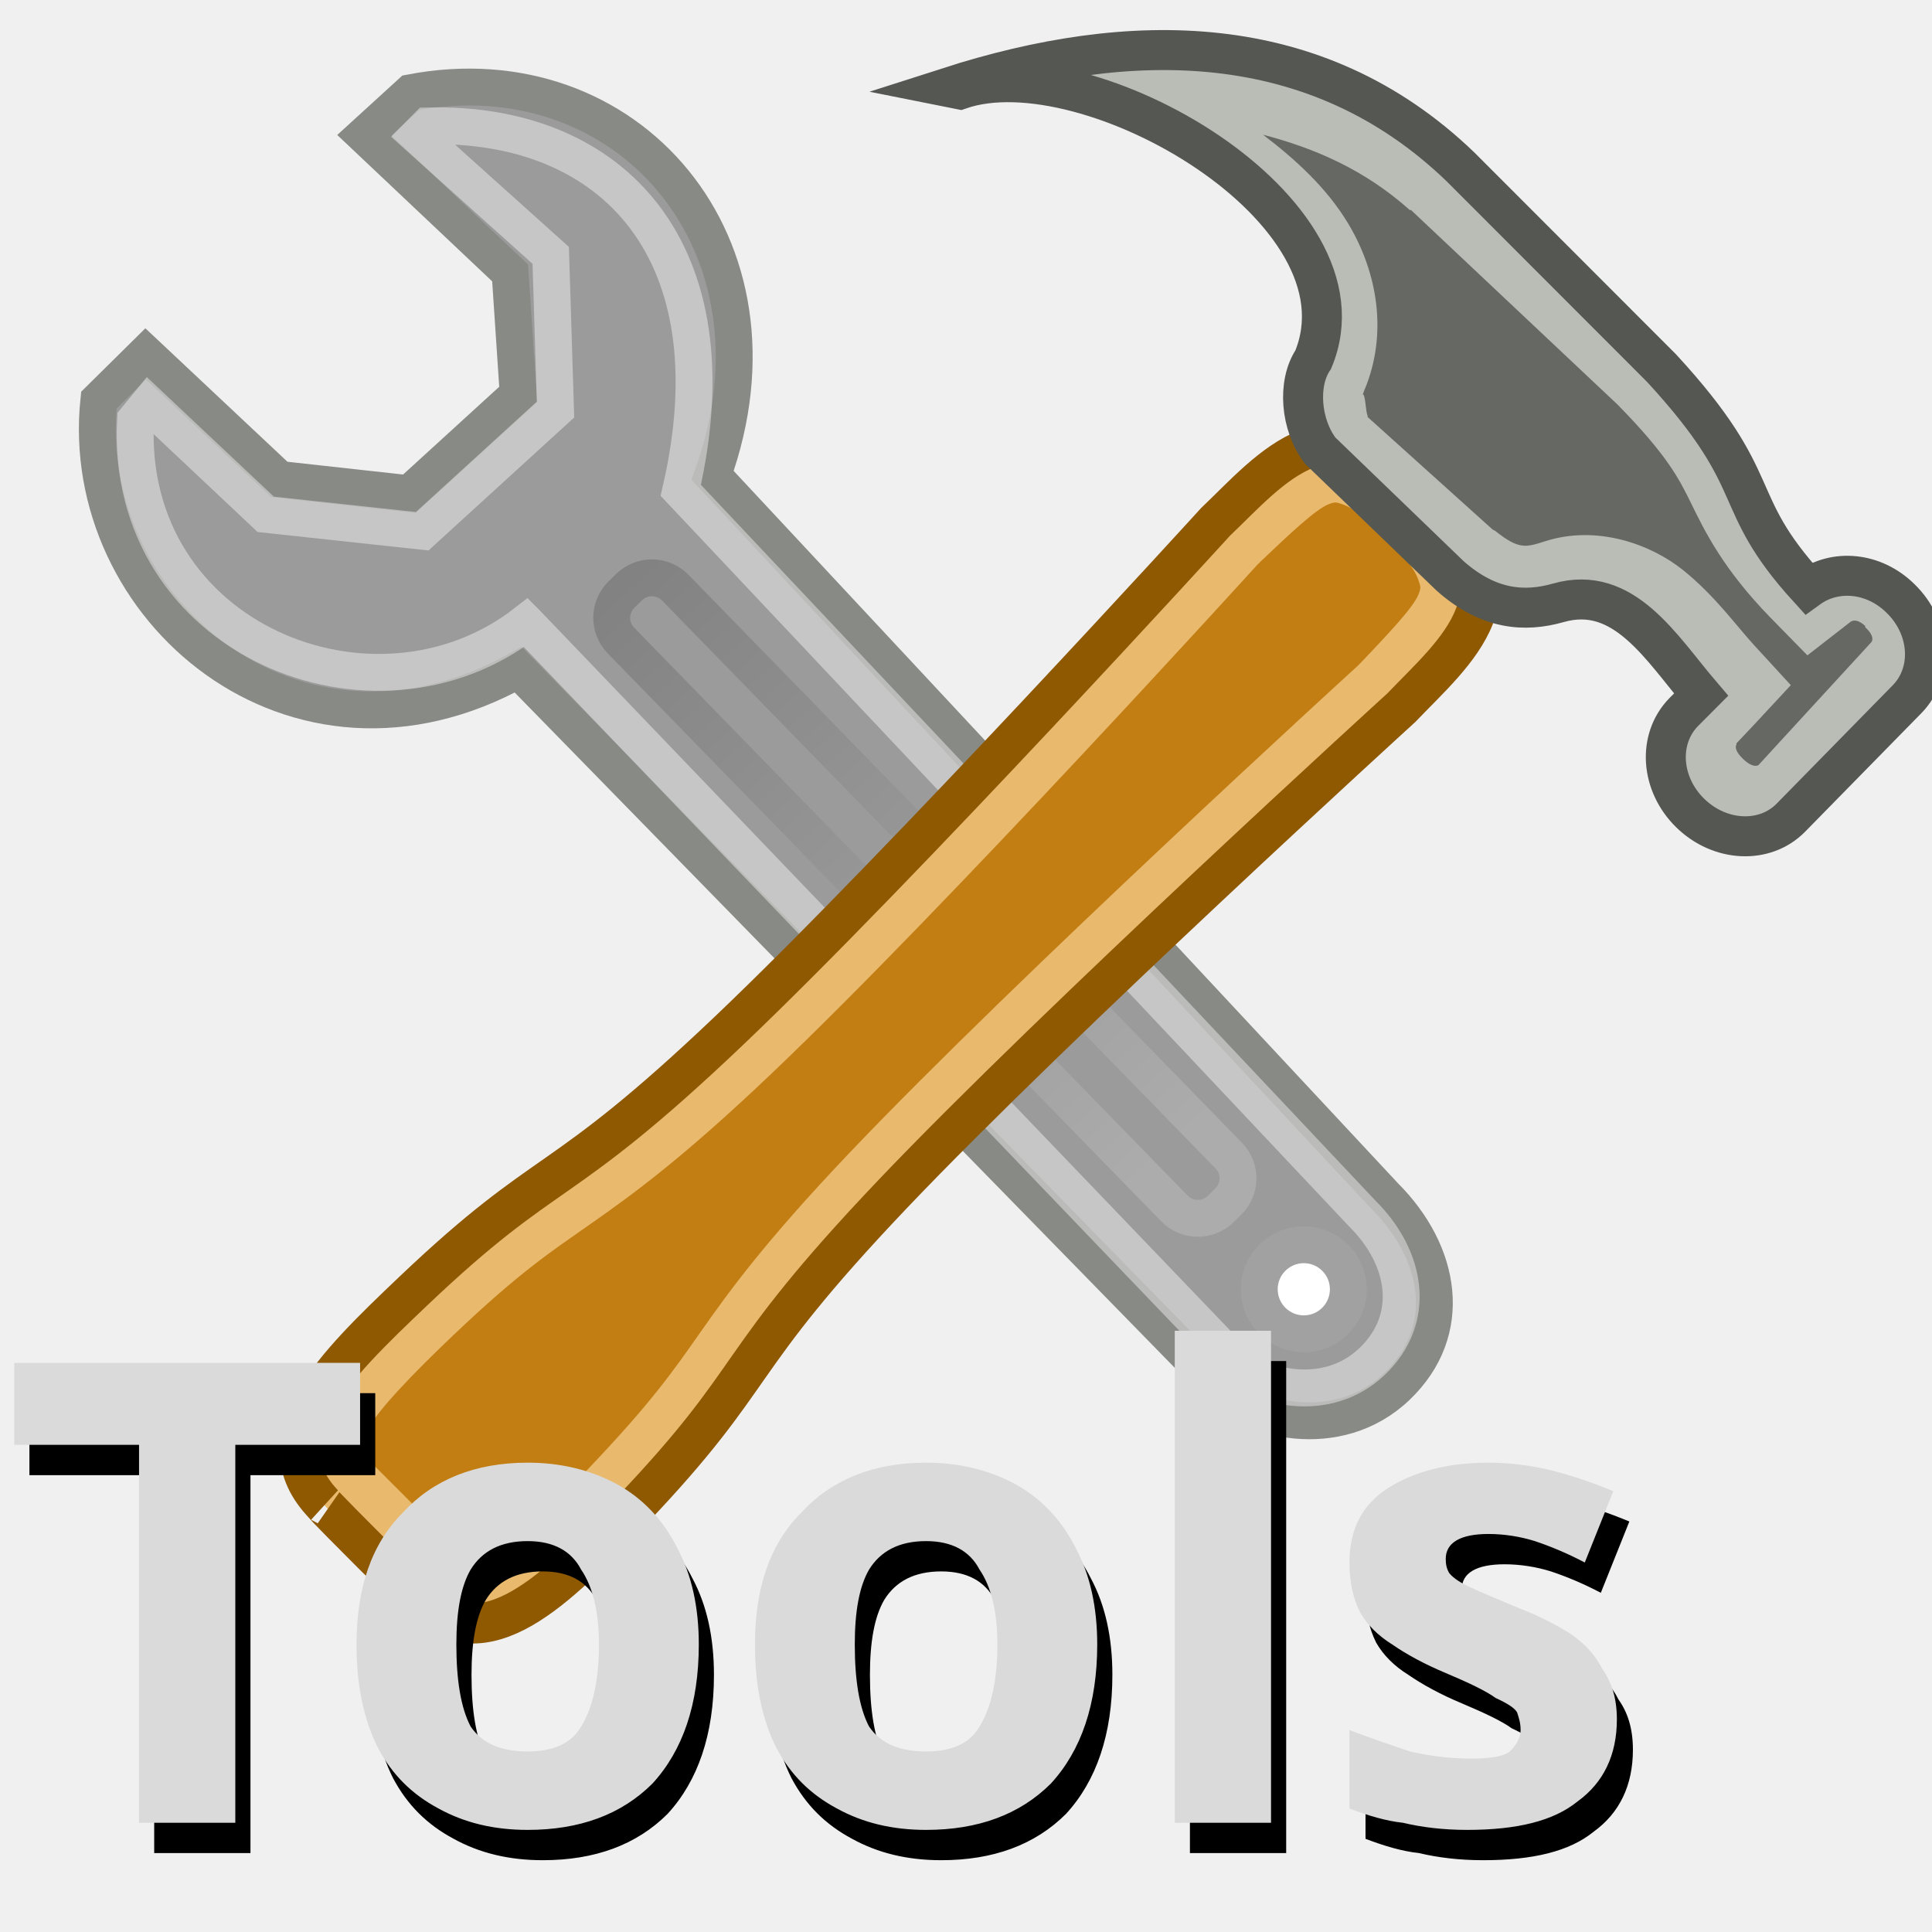
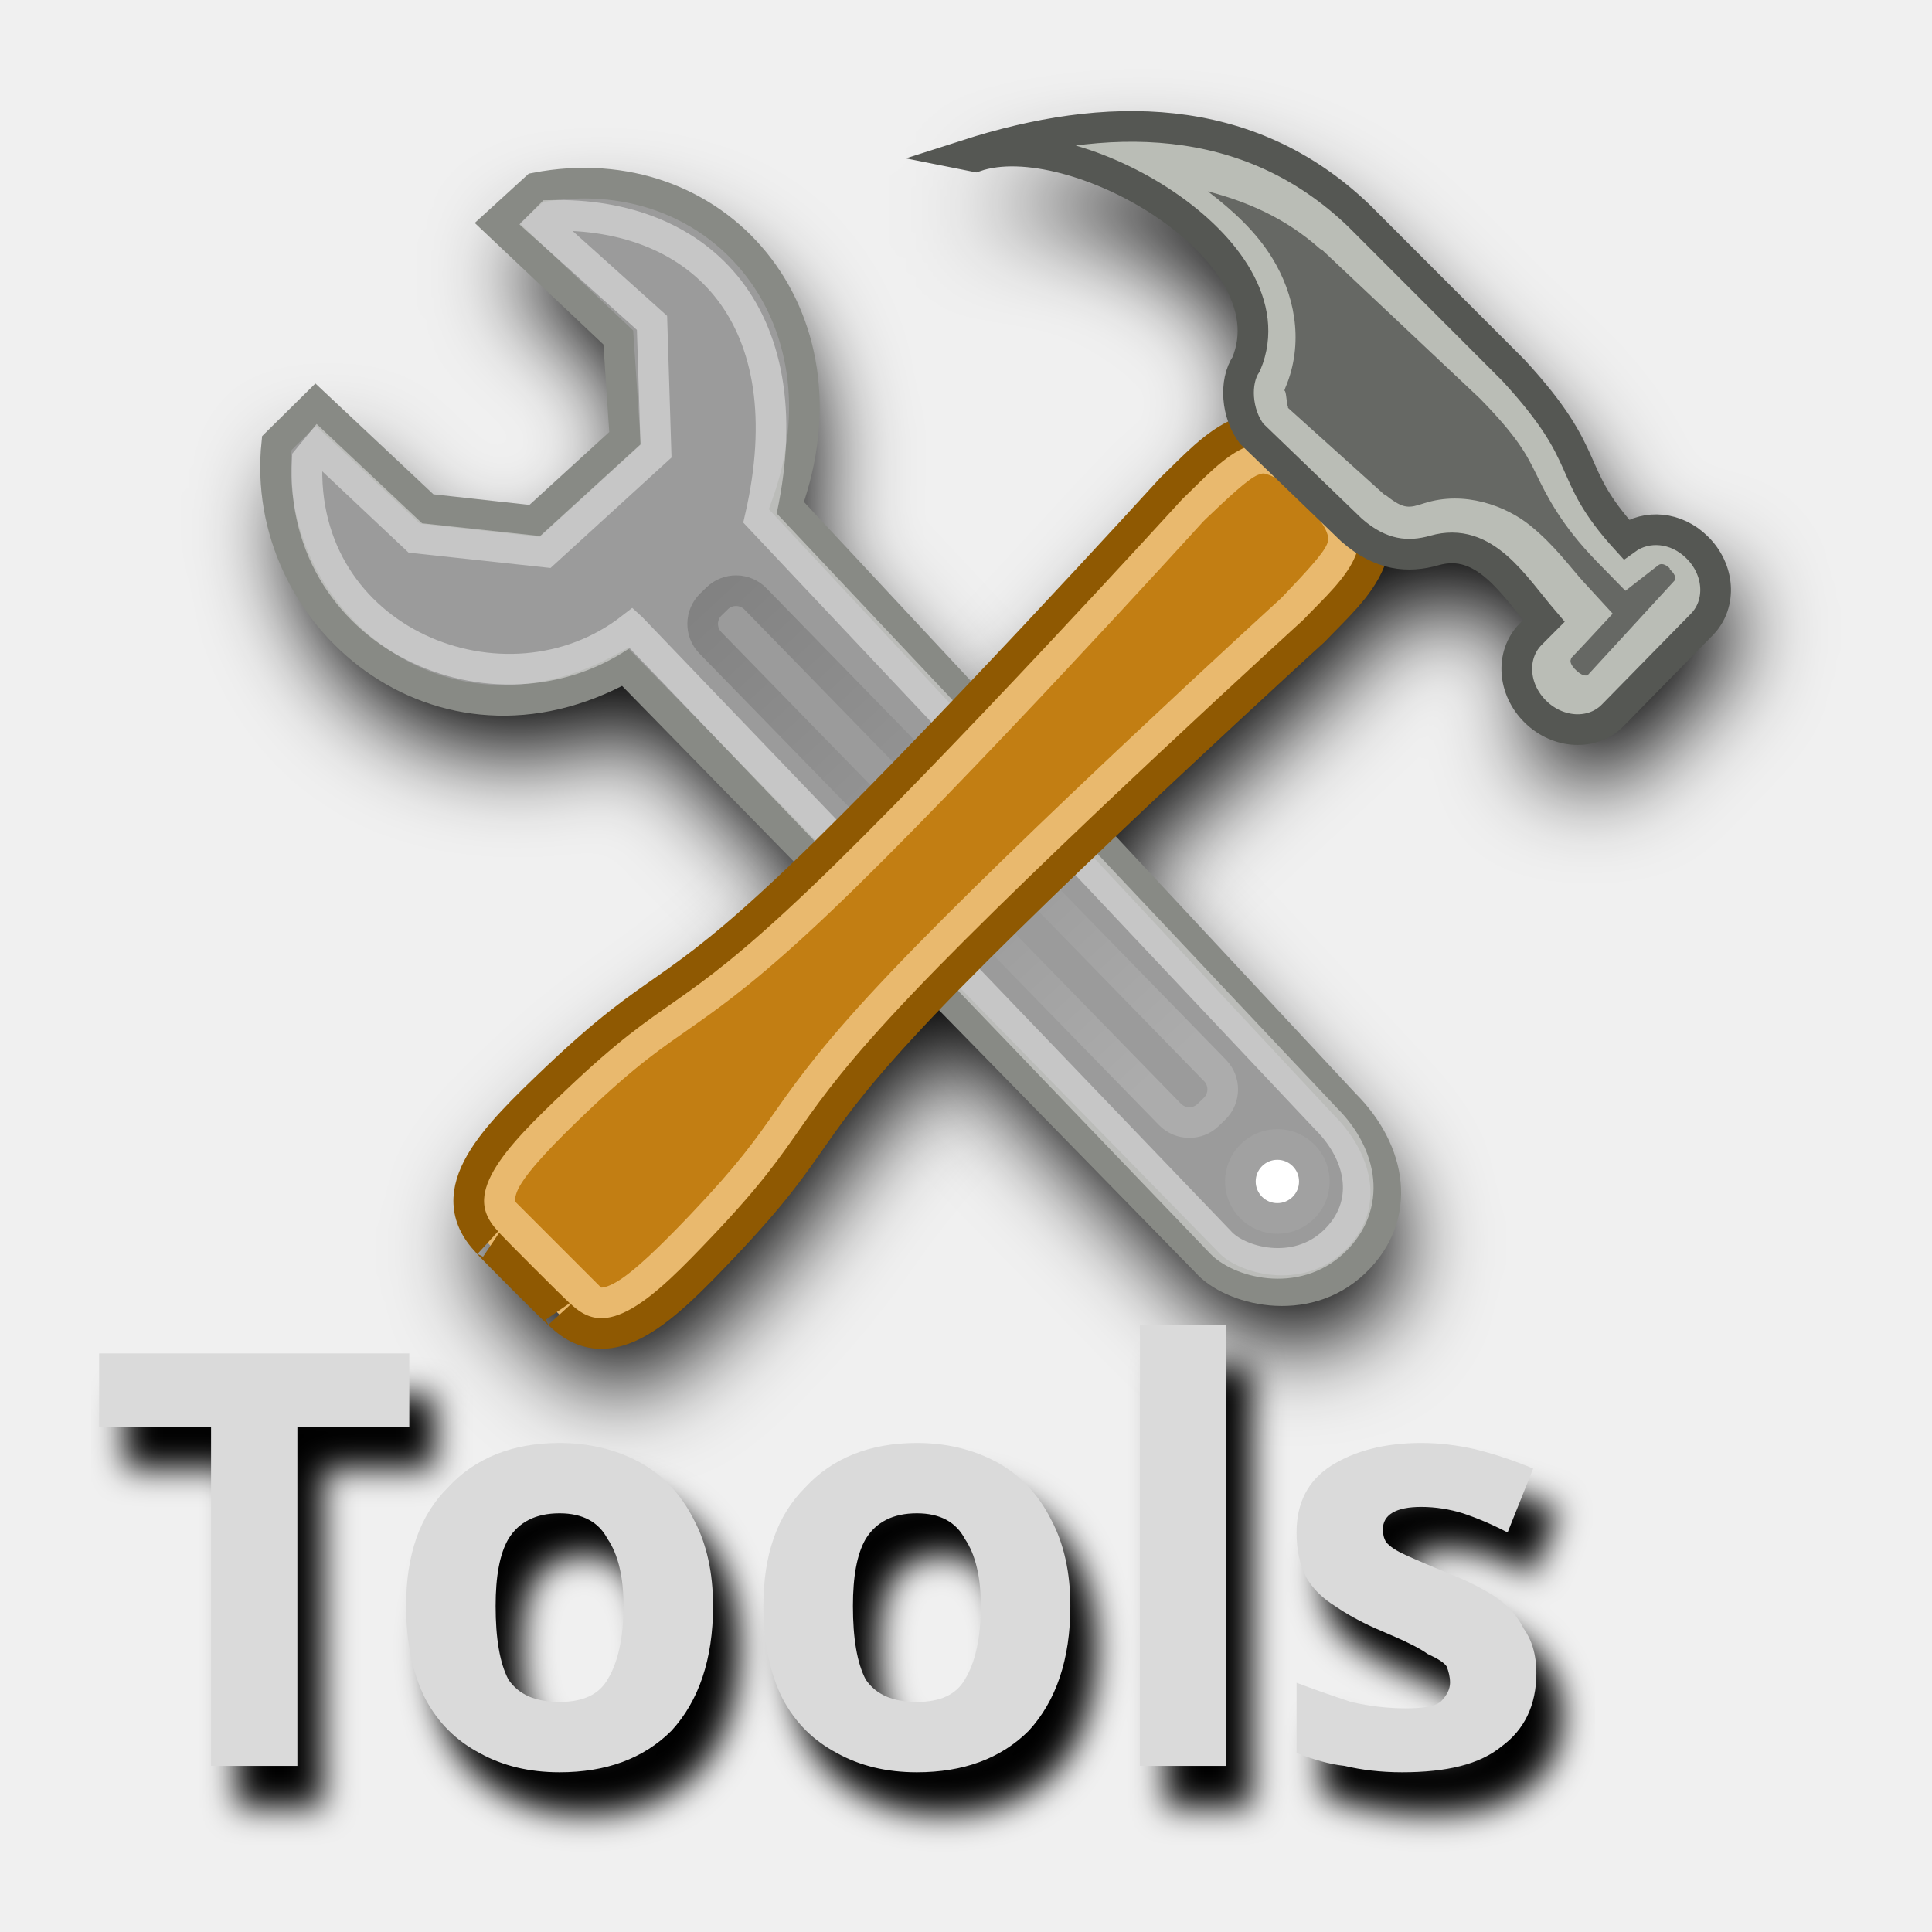
<svg xmlns="http://www.w3.org/2000/svg" xmlns:xlink="http://www.w3.org/1999/xlink" width="32" height="32" viewBox="0 0 8.467 8.467" version="1.1" id="svg3732">
  <defs id="defs3726">
    <marker id="Arrow1Mstart" style="overflow:visible" orient="auto" refY="0" refX="0">
      <path id="path3206" style="fill-rule:evenodd;stroke:#000000;stroke-width:1pt;marker-start:none" transform="matrix(0.4,0,0,0.4,4,0)" d="M 0,0 L 5,-5 L -12.5,0 L 5,5 L 0,0 z " />
    </marker>
    <marker id="Arrow1Mend" style="overflow:visible" orient="auto" refY="0" refX="0">
      <path id="path3209" style="fill-rule:evenodd;stroke:#000000;stroke-width:1pt;marker-start:none" transform="matrix(-0.4,0,0,-0.4,-4,0)" d="M 0,0 L 5,-5 L -12.5,0 L 5,5 L 0,0 z " />
    </marker>
    <marker id="Arrow1Lstart" style="overflow:visible" orient="auto" refY="0" refX="0">
      <path id="path3200" style="fill-rule:evenodd;stroke:#000000;stroke-width:1pt;marker-start:none" transform="matrix(0.8,0,0,0.8,10,0)" d="M 0,0 L 5,-5 L -12.5,0 L 5,5 L 0,0 z " />
    </marker>
    <filter style="color-interpolation-filters:sRGB;" id="filter1757">
      <feGaussianBlur stdDeviation="28.78 28.13" result="fbSourceGraphic" id="feGaussianBlur1755" />
      <feColorMatrix result="fbSourceGraphicAlpha" in="fbSourceGraphic" values="0 0 0 -1 0 0 0 0 -1 0 0 0 0 -1 0 0 0 0 1 0" id="feColorMatrix1759" />
      <feGaussianBlur id="feGaussianBlur1761" stdDeviation="28.78 28.13" result="blur" in="fbSourceGraphic" />
    </filter>
    <linearGradient id="linearGradient3805">
      <stop id="stop3807" offset="0" style="stop-color:#c27e13;stop-opacity:1;" />
      <stop style="stop-color:#c27e13;stop-opacity:0.498;" offset="0.269" id="stop3813" />
      <stop id="stop3809" offset="1" style="stop-color:#c27e13;stop-opacity:0.974;" />
    </linearGradient>
    <linearGradient id="linearGradient3742">
      <stop id="stop3744" offset="0" style="stop-color:#666864;stop-opacity:1;" />
      <stop style="stop-color:#494a47;stop-opacity:0.498;" offset="0.5" id="stop3750" />
      <stop id="stop3746" offset="1" style="stop-color:#666864;stop-opacity:1;" />
    </linearGradient>
    <linearGradient id="linearGradient2257">
      <stop id="stop2259" offset="0" style="stop-color:#ffffff;stop-opacity:1;" />
      <stop id="stop2261" offset="1" style="stop-color:#ffffff;stop-opacity:0;" />
    </linearGradient>
    <linearGradient id="linearGradient3087">
      <stop id="stop3089" offset="0" style="stop-color:#3465a4;stop-opacity:1;" />
      <stop style="stop-color:#9fbce1;stop-opacity:1;" offset="0" id="stop3095" />
      <stop id="stop2242" offset="0" style="stop-color:#6b95ca;stop-opacity:1;" />
      <stop style="stop-color:#3d6aa5;stop-opacity:1;" offset="0.75" id="stop2244" />
      <stop id="stop3091" offset="1" style="stop-color:#386eb4;stop-opacity:1;" />
    </linearGradient>
    <linearGradient id="linearGradient3077">
      <stop id="stop3079" offset="0" style="stop-color:#98a0a9;stop-opacity:1;" />
      <stop id="stop3081" offset="1" style="stop-color:#c3d0dd;stop-opacity:1;" />
    </linearGradient>
    <linearGradient id="linearGradient3061">
      <stop id="stop3063" offset="0" style="stop-color:#ffffff;stop-opacity:1;" />
      <stop id="stop3065" offset="1" style="stop-color:#000000;stop-opacity:1;" />
    </linearGradient>
    <linearGradient id="linearGradient3049">
      <stop id="stop3051" offset="0" style="stop-color:#b6b6b6;stop-opacity:1;" />
      <stop style="stop-color:#f2f2f2;stop-opacity:1;" offset="0.5" id="stop2262" />
      <stop id="stop2264" offset="0.676" style="stop-color:#fafafa;stop-opacity:1;" />
      <stop style="stop-color:#d8d8d8;stop-opacity:1;" offset="0.841" id="stop2268" />
      <stop style="stop-color:#f2f2f2;stop-opacity:1;" offset="0.875" id="stop2266" />
      <stop id="stop3053" offset="1" style="stop-color:#dbdbdb;stop-opacity:1;" />
    </linearGradient>
    <linearGradient id="linearGradient3041">
      <stop id="stop3043" offset="0" style="stop-color:#000000;stop-opacity:1;" />
      <stop id="stop3045" offset="1" style="stop-color:#000000;stop-opacity:0;" />
    </linearGradient>
    <linearGradient y2="33.195" x2="10.651" y1="35.688" x1="12.005" gradientTransform="matrix(1.007254,-0.02636526,0.02636526,1.007254,1.012659,-1.206046)" gradientUnits="userSpaceOnUse" id="linearGradient3139" xlink:href="#linearGradient2257" />
    <filter id="ShadowBlur" filterUnits="userSpaceOnUse" x="0" y="0">
      <feGaussianBlur in="SourceGraphic" stdDeviation="2" id="feGaussianBlur6" />
    </filter>
    <clipPath clipPathUnits="userSpaceOnUse" id="clipoutline2">
      <path id="outline2" d="M 55.8,12 L 56.56,12.16 C 65.4,9.22 85.24,20.8 80.82,31.12 C 79.7,32.74 79.89,35.62 81.24,37.43 L 56.43,62.25 C 55.04,60.86 51.95,60.89 50.53,62.25 L 9.5,101.63 C 5.76,105.22 8.7,108.27 10.28,109.88 L 17.64,117.24 C 19.25,118.84 23.5,121 26.52,117.8 L 65.24,76.99 C 66.59,75.57 66.6,72.52 65.24,71.12 C 65.24,71.12 65.25,71.1 65.24,71.1 L 90.15,46.2 C 92.78,48.57 95.264,48.775 97.62,48.13 C 102.171,46.885 104.707,51.337 107.43,54.59 L 106.2,55.8 C 104.38,57.64 104.55,60.74 106.59,62.78 C 108.63,64.82 111.74,64.99 113.56,63.17 L 121.7,55.04 C 123.52,53.2 123.35,50.1 121.3,48.07 C 119.46,46.22 116.79,45.98 114.93,47.3 C 109.35,41.04 112.28,40.1 104.92,31.95 L 91.13,17.86 C 81.2,8.12 68.3,8.13 55.8,12 z" />
    </clipPath>
    <clipPath clipPathUnits="userSpaceOnUse" id="clipoutline1">
      <path id="outline1" d="M 22.42,17.2 L 35.38,30.15 L 32.88,38.93 L 24.1,41.43 L 11.14,28.47 L 5.28,34.33 L 20.17,55.79 L 37.73,52.45 L 99.36,118.07 C 108.8,127.58 121.53,113.32 112.7,105.2 L 46.85,42.92 L 50.86,25.16 L 28.72,10.89 L 22.42,17.2 z M 103.48,109.17 C 105.16,107.49 107.88,107.49 109.56,109.17 C 111.24,110.85 111.24,113.57 109.56,115.25 C 107.88,116.92 105.16,116.92 103.48,115.25 C 101.8,113.57 101.8,110.85 103.48,109.17 z" />
    </clipPath>
    <linearGradient xlink:href="#linearGradient3041" id="lgdg" x1="73.88" y1="66.2" x2="84.3" y2="86.68" gradientTransform="translate(-0.30267,-3.20138)" gradientUnits="userSpaceOnUse" />
    <linearGradient xlink:href="#linearGradient2257" id="lg55" x1="550.96" y1="-137.5" x2="655.42" y2="-241.2" gradientUnits="userSpaceOnUse" gradientTransform="matrix(0.26,0,0,0.26,-106.57,101.57)" />
    <linearGradient xlink:href="#linearGradient2257" id="lg51" x1="646.24" y1="-252.6" x2="607.66" y2="-186.26" gradientUnits="userSpaceOnUse" gradientTransform="matrix(0.2,0,0,0.2,-80.94,88.3)" />
    <linearGradient gradientTransform="matrix(1.05,0,0,1.05,0.13,-140.54)" xlink:href="#linearGradient3041" id="lg19" x1="75.1" y1="189.14" x2="71.77" y2="185.8" />
    <linearGradient xlink:href="#linearGradient2257" id="lg16" x1="577.03" y1="124" x2="626.1" y2="124" gradientUnits="userSpaceOnUse" gradientTransform="matrix(7.75e-2,7.75e-2,-0.36,0.36,78.84,-44.8)" spreadMethod="pad" />
    <linearGradient xlink:href="#linearGradient2257" id="lg12" x1="146.15" y1="288.57" x2="146.15" y2="368.27" gradientUnits="userSpaceOnUse" gradientTransform="matrix(0.3,0.3,-9e-2,9e-2,78.84,-44.8)" />
    <linearGradient xlink:href="#linearGradient2257" id="lg09" x1="258.96" y1="62.74" x2="258.96" y2="-1.72" gradientUnits="userSpaceOnUse" gradientTransform="matrix(0.33,0.33,-9.44e-2,9.44e-2,9.03,-48.1)" />
    <linearGradient xlink:href="#linearGradient3041" id="lg05" x1="543.1" y1="286.56" x2="419.88" y2="286.56" gradientUnits="userSpaceOnUse" gradientTransform="matrix(9.98e-2,9.98e-2,-0.28,0.28,78.84,-44.8)" spreadMethod="pad" />
    <linearGradient xlink:href="#linearGradient2257" id="lg02" x1="512.7" y1="254.36" x2="615.59" y2="254.83" gradientUnits="userSpaceOnUse" gradientTransform="matrix(8.07e-2,7.75e-2,-0.35,0.36,77.14,-45.89)" />
    <linearGradient xlink:href="#linearGradient2257" id="lg1999" x1="637.03" y1="69.99" x2="638.3" y2="118.3" gradientUnits="userSpaceOnUse" gradientTransform="matrix(0.1,0.1,-0.22,0.2,75.6,-33.53)" />
    <filter id="ShadowBlur-3" filterUnits="userSpaceOnUse" x="0" y="0">
      <feGaussianBlur in="SourceGraphic" stdDeviation="2" id="feGaussianBlur6-4" />
    </filter>
    <clipPath clipPathUnits="userSpaceOnUse" id="clipoutline2-5">
      <path id="outline2-9" d="M 55.8,12 L 56.56,12.16 C 65.4,9.22 85.24,20.8 80.82,31.12 C 79.7,32.74 79.89,35.62 81.24,37.43 L 56.43,62.25 C 55.04,60.86 51.95,60.89 50.53,62.25 L 9.5,101.63 C 5.76,105.22 8.7,108.27 10.28,109.88 L 17.64,117.24 C 19.25,118.84 23.5,121 26.52,117.8 L 65.24,76.99 C 66.59,75.57 66.6,72.52 65.24,71.12 C 65.24,71.12 65.25,71.1 65.24,71.1 L 90.15,46.2 C 92.78,48.57 95.264,48.775 97.62,48.13 C 102.171,46.885 104.707,51.337 107.43,54.59 L 106.2,55.8 C 104.38,57.64 104.55,60.74 106.59,62.78 C 108.63,64.82 111.74,64.99 113.56,63.17 L 121.7,55.04 C 123.52,53.2 123.35,50.1 121.3,48.07 C 119.46,46.22 116.79,45.98 114.93,47.3 C 109.35,41.04 112.28,40.1 104.92,31.95 L 91.13,17.86 C 81.2,8.12 68.3,8.13 55.8,12 z" />
    </clipPath>
    <clipPath clipPathUnits="userSpaceOnUse" id="clipoutline1-1">
      <path id="outline1-3" d="M 22.42,17.2 L 35.38,30.15 L 32.88,38.93 L 24.1,41.43 L 11.14,28.47 L 5.28,34.33 L 20.17,55.79 L 37.73,52.45 L 99.36,118.07 C 108.8,127.58 121.53,113.32 112.7,105.2 L 46.85,42.92 L 50.86,25.16 L 28.72,10.89 L 22.42,17.2 z M 103.48,109.17 C 105.16,107.49 107.88,107.49 109.56,109.17 C 111.24,110.85 111.24,113.57 109.56,115.25 C 107.88,116.92 105.16,116.92 103.48,115.25 C 101.8,113.57 101.8,110.85 103.48,109.17 z" />
    </clipPath>
    <linearGradient gradientUnits="userSpaceOnUse" xlink:href="#linearGradient3041" id="lg19-8" x1="2482.957" y1="6145.308" x2="2375.498" y2="6037.526" />
    <linearGradient y2="18.63" x2="30.433" y1="17.723" x1="29.556" gradientTransform="matrix(0.87827,0,0,0.87827,1.867111,3.903835)" gradientUnits="userSpaceOnUse" id="linearGradient3758" xlink:href="#linearGradient3077" />
    <linearGradient y2="6.629" x2="37.535" y1="13.603" x1="38.228" gradientTransform="matrix(0.87827,0,0,0.87827,1.867111,3.903835)" gradientUnits="userSpaceOnUse" id="linearGradient3760" xlink:href="#linearGradient3077" />
    <linearGradient gradientUnits="userSpaceOnUse" y2="31.737" x2="18.385" y1="29.262" x1="15.91" id="linearGradient3811" xlink:href="#linearGradient3805" />
    <linearGradient gradientUnits="userSpaceOnUse" y2="31.737" x2="18.385" y1="29.262" x1="15.91" id="linearGradient3811-9" xlink:href="#linearGradient3805" gradientTransform="matrix(0.7071068,-0.7071068,0.7071068,0.7071068,118.8748,36.66971)" />
    <linearGradient y2="18.63" x2="30.433" y1="17.723" x1="29.556" gradientTransform="matrix(0.87827,0,0,0.87827,150.9163,23.29679)" gradientUnits="userSpaceOnUse" id="linearGradient3758-7" xlink:href="#linearGradient3077" />
    <linearGradient gradientTransform="matrix(0.8782699,0,0,0.8782699,120.306,-90.95702)" gradientUnits="userSpaceOnUse" y2="-4.3" x2="25.291" y1="-3.632" x1="50.153" id="linearGradient3067-4" xlink:href="#linearGradient3061" />
    <radialGradient r="17.688" fy="39.125" fx="24.812" cy="39.125" cx="24.812" gradientTransform="matrix(1,0,0,0.374558,0,24.47041)" gradientUnits="userSpaceOnUse" id="radialGradient3145-0" xlink:href="#linearGradient3041" />
    <linearGradient xlink:href="#linearGradient3077" id="linearGradient3863" gradientUnits="userSpaceOnUse" gradientTransform="matrix(0.87827,0,0,0.87827,150.9163,23.29679)" x1="38.228" y1="13.603" x2="37.535" y2="6.629" />
-     <linearGradient gradientTransform="matrix(0.8782699,0,0,0.8782699,1.692562,2.966815)" gradientUnits="userSpaceOnUse" y2="-4.3" x2="25.291" y1="-3.632" x1="50.153" id="linearGradient3067" xlink:href="#linearGradient3061" />
    <linearGradient xlink:href="#linearGradient3061" id="linearGradient1126" gradientUnits="userSpaceOnUse" gradientTransform="matrix(0.8782699,0,0,0.8782699,1.692562,2.966815)" x1="50.153" y1="-3.632" x2="25.291" y2="-4.3" />
+     <filter style="color-interpolation-filters:sRGB" id="filter13421" x="-0.023" width="1.046" y="-0.086" height="1.172">
+       <feGaussianBlur stdDeviation="0.079" id="feGaussianBlur13423" />
+     </filter>
+     <filter style="color-interpolation-filters:sRGB" id="filter14661" x="-0.099" width="1.198" y="-0.099" height="1.198">
+       <feGaussianBlur stdDeviation="0.281" id="feGaussianBlur14663" />
+     </filter>
+     <filter style="color-interpolation-filters:sRGB" id="filter14665" x="-0.088" width="1.175" y="-0.091" height="1.182">
+       <feGaussianBlur stdDeviation="0.281" id="feGaussianBlur14667" />
+     </filter>
  </defs>
  <g id="layer8" style="display:inline">
-     <g id="g1133" transform="matrix(0.8596126,0,0,0.8596126,1.061935,1.291018)">
-       <g transform="matrix(0.1880449,0,0,0.1880449,-1.306108,-1.760097)" id="layer1-4" style="display:inline">
-         <path style="color:#000000;display:inline;overflow:visible;visibility:visible;fill:#9b9b9b;fill-opacity:1;fill-rule:nonzero;stroke:#888a85;stroke-width:1;stroke-linecap:butt;stroke-linejoin:miter;stroke-miterlimit:4;stroke-dasharray:none;stroke-dashoffset:0;stroke-opacity:1;marker:none" d="M 14.426,19.531 33.419,38.963 c 0.768,0.878 3.204,1.557 4.83,0 1.571,-1.504 1.208,-3.623 -0.329,-5.16 L 19.696,14.261 c 2.25,-6.25 -2.304,-11.5 -8.179,-10.375 l -1.263,1.153 3.952,3.733 0.22,3.294 -2.951,2.694 L 7.949,14.371 4.326,10.968 c 0,0 -1.27,1.255 -1.27,1.255 -0.591,5.641 5.308,10.683 11.37,7.308 z" id="path2140" />
-         <path id="path3057" d="m 14.637,18.255 19.203,20.028 c 0.595,0.68 2.48,1.205 3.739,0 1.216,-1.164 0.935,-2.805 -0.255,-3.994 L 18.833,14.667 c 1.5,-6.5 -1.859,-10.005 -6.859,-9.88 l -0.27,0.273 3.603,3.236 0.13,4.182 -3.614,3.298 -4.242,-0.458 -3.177,-2.991 -0.353,0.43 c -0.312,5.969 6.492,8.685 10.585,5.497 z" style="color:#000000;display:inline;overflow:visible;visibility:visible;opacity:0.426;fill:none;stroke:#ffffff;stroke-width:1;stroke-linecap:butt;stroke-linejoin:miter;stroke-miterlimit:4;stroke-dasharray:none;stroke-dashoffset:0;stroke-opacity:1;marker:none" />
-         <rect style="color:#000000;display:inline;overflow:visible;visibility:visible;opacity:0.17;fill:#9b9b9b;fill-opacity:1;stroke:url(#linearGradient1126);stroke-width:1;stroke-linecap:butt;stroke-linejoin:miter;stroke-miterlimit:4;stroke-dasharray:none;stroke-dashoffset:0;stroke-opacity:1;marker:none" id="rect3059" width="23.268" height="2.055" x="24.55" y="-1.302" rx="0.884" ry="0.884" transform="rotate(45.73819)" />
-         <circle r="1.375" cy="37.5" cx="41.875" style="color:#000000;display:inline;overflow:visible;visibility:visible;fill:#ffffff;fill-opacity:1;fill-rule:nonzero;stroke:#a1a1a1;stroke-width:1.139;stroke-linecap:butt;stroke-linejoin:miter;stroke-miterlimit:4;stroke-dasharray:none;stroke-dashoffset:0;stroke-opacity:1;marker:none" id="path2146" transform="matrix(0.87827,0,0,0.87827,-1.053188,3.392587)" />
-       </g>
-     </g>
-     <g id="g1089" transform="matrix(0.9318362,0,0,0.9318362,0.5548009,-0.3991629)">
-       <g id="g4721" transform="matrix(0.1329678,0.1329678,-0.1329678,0.1329678,-12.63102,-23.52764)" style="display:inline">
-         <path d="m 171.042,65.703 c 2.282,-0.051 2.249,-2.611 2.181,-5.344 -0.12,-4.781 -0.829,-4.22 -0.979,-10.196 -0.149,-5.977 0.394,-17.608 0.394,-17.608 -0.048,-1.905 0.283,-4.437 -3.286,-4.203 -3.569,-0.234 -3.238,2.299 -3.286,4.203 0,0 0.543,11.631 0.394,17.608 -0.149,5.977 -0.859,5.415 -0.979,10.196 -0.068,2.733 -0.102,5.293 2.181,5.344 0,0 -0.166,0.019 1.69,0.019 1.856,0 1.69,-0.019 1.69,-0.019 z" style="color:#000000;display:inline;overflow:visible;visibility:visible;fill:#e9b96e;fill-opacity:1;fill-rule:nonzero;stroke:#8f5902;stroke-width:1;stroke-linecap:butt;stroke-linejoin:miter;stroke-miterlimit:4;stroke-dashoffset:0;stroke-opacity:1;marker:none" id="path3930" />
-         <path id="path3933" d="m 169.25,29.844 h 0.094 0.094 c 0.717,-0.047 1.095,0.079 1.25,0.156 0.155,0.077 0.177,0.083 0.25,0.25 0.139,0.316 0.162,1.231 0.188,2.219 0,0 5e-5,0.124 0,0.125 -0.008,0.162 -0.527,11.521 -0.375,17.594 0.076,3.049 0.317,4.559 0.531,5.781 0.214,1.222 0.38,2.122 0.438,4.438 0.034,1.361 0.017,2.612 -0.156,3.25 -0.087,0.319 -0.181,0.434 -0.219,0.469 h -3.969 c -0.038,-0.035 -0.163,-0.15 -0.25,-0.469 -0.173,-0.638 -0.19,-1.889 -0.156,-3.25 0.058,-2.315 0.255,-3.215 0.469,-4.438 0.214,-1.222 0.455,-2.732 0.531,-5.781 0.152,-6.073 -0.399,-17.432 -0.406,-17.594 3.5e-4,-0.014 -3.5e-4,-0.017 0,-0.031 -3e-5,-6.46e-4 0,-0.094 0,-0.094 0.025,-0.988 0.049,-1.903 0.188,-2.219 0.073,-0.167 0.095,-0.173 0.25,-0.25 0.155,-0.077 0.533,-0.203 1.25,-0.156 z" style="color:#000000;font-style:normal;font-variant:normal;font-weight:normal;font-stretch:normal;font-size:medium;line-height:normal;font-family:Sans;-inkscape-font-specification:Sans;text-indent:0;text-align:start;text-decoration:none;text-decoration-line:none;letter-spacing:normal;word-spacing:normal;text-transform:none;writing-mode:lr-tb;direction:ltr;baseline-shift:baseline;text-anchor:start;display:inline;overflow:visible;visibility:visible;fill:#c27e13;fill-opacity:1;fill-rule:nonzero;stroke:none;stroke-width:2.999;stroke-miterlimit:4;stroke-dasharray:none;marker:none;enable-background:accumulate" />
-       </g>
-       <g id="g3815" transform="matrix(0.1880342,0.00200648,-0.00200648,0.1880342,-0.2659346,0.06728775)" style="display:inline">
-         <path id="path3732" d="m 21.733,4.29 0.277,0.043 c 3.13,-1.237 10.518,2.544 9.129,6.355 -0.372,0.607 -0.246,1.642 0.277,2.268 l 3.389,2.986 c 0.996,0.802 1.896,0.827 2.733,0.547 1.617,-0.54 2.62,1.015 3.668,2.134 l -0.42,0.461 c -0.62,0.7 -0.497,1.815 0.28,2.51 0.777,0.695 1.902,0.694 2.522,0.002 l 2.774,-3.095 c 0.62,-0.7 0.497,-1.815 -0.283,-2.506 -0.701,-0.631 -1.669,-0.664 -2.313,-0.151 -2.138,-2.147 -1.1,-2.544 -3.917,-5.337 L 34.594,5.698 C 30.818,2.383 26.165,2.644 21.733,4.29 Z" style="fill:#666864;fill-opacity:1;stroke:none" />
-         <path id="path3723" d="m 27.582,3.096 c -1.932,0.006 -3.905,0.468 -5.844,1.188 l 0.281,0.062 c 3.13,-1.237 10.513,2.533 9.125,6.344 -0.372,0.607 -0.242,1.624 0.281,2.25 l 3.375,3 c 0.996,0.802 1.913,0.842 2.75,0.562 1.617,-0.54 2.609,1.006 3.656,2.125 l -0.406,0.469 c -0.62,0.7 -0.495,1.805 0.281,2.5 0.777,0.695 1.88,0.693 2.5,0 l 2.781,-3.094 c 0.62,-0.7 0.499,-1.809 -0.281,-2.5 -0.701,-0.631 -1.668,-0.67 -2.312,-0.156 -2.138,-2.147 -1.089,-2.551 -3.906,-5.344 l -5.281,-4.812 c -2.124,-1.865 -4.516,-2.602 -7,-2.594 z m 2.312,1.875 c 1.287,0.323 2.536,0.838 3.688,1.844 0.007,0.006 0.024,-0.006 0.031,0 l 5.219,4.812 c 1.246,1.246 1.545,1.811 1.875,2.469 0.338,0.673 0.813,1.62 2,2.812 l 0.938,0.938 1.062,-0.844 c 0.047,-0.038 0.165,-0.095 0.375,0.094 v 0.031 c 0.24,0.212 0.187,0.341 0.156,0.375 l -2.781,3.094 c -0.019,0.021 -0.135,0.09 -0.375,-0.125 -0.226,-0.202 -0.218,-0.33 -0.188,-0.375 0.002,-0.003 -0.002,-0.029 0,-0.031 l 0.406,-0.438 0.938,-1.031 -0.938,-1 c -0.45,-0.481 -0.979,-1.21 -1.781,-1.844 -0.802,-0.634 -2.162,-1.124 -3.469,-0.688 -0.484,0.162 -0.655,0.214 -1.25,-0.25 l -0.062,-0.031 -3.156,-2.781 c -0.004,-0.005 0.004,-0.023 0,-0.031 -0.055,-0.119 -0.059,-0.537 -0.125,-0.531 l 0.031,-0.094 0.062,-0.156 c 0.521,-1.43 0.188,-2.916 -0.531,-4.062 -0.536,-0.854 -1.304,-1.545 -2.125,-2.156 z" style="color:#000000;font-style:normal;font-variant:normal;font-weight:normal;font-stretch:normal;font-size:medium;line-height:normal;font-family:Sans;-inkscape-font-specification:Sans;text-indent:0;text-align:start;text-decoration:none;text-decoration-line:none;letter-spacing:normal;word-spacing:normal;text-transform:none;writing-mode:lr-tb;direction:ltr;baseline-shift:baseline;text-anchor:start;display:inline;overflow:visible;visibility:visible;fill:#babdb6;fill-opacity:1;stroke:none;stroke-width:3;marker:none;enable-background:accumulate" />
-         <path style="fill:none;stroke:#555753" d="m 22.025,3.866 0.276,0.052 c 3.17,-1.129 10.424,2.903 8.906,6.664 -0.392,0.594 -0.302,1.632 0.2,2.276 l 3.285,3.1 c 0.968,0.836 1.867,0.891 2.713,0.64 1.634,-0.484 2.584,1.104 3.592,2.259 l -0.435,0.446 c -0.643,0.678 -0.558,1.797 0.194,2.518 0.752,0.721 1.877,0.759 2.52,0.088 l 2.878,-2.998 c 0.643,-0.678 0.558,-1.797 -0.197,-2.514 -0.679,-0.654 -1.645,-0.721 -2.307,-0.23 -2.063,-2.219 -1.012,-2.58 -3.732,-5.468 L 34.83,5.714 C 31.17,2.272 26.511,2.373 22.025,3.866 Z" id="use3311" />
+     <g id="g13445" transform="matrix(0.8007907,0,0,0.8007907,1.280727,0.1634042)">
+       <g style="display:inline;fill:#000000;fill-opacity:1;stroke:none;stroke-opacity:1;filter:url(#filter14661)" transform="matrix(0.8913872,0,0,0.8913872,0.6417992,2.019555)" id="g1133-3">
+         <g style="display:inline;fill:#000000;fill-opacity:1;stroke:none;stroke-opacity:1" id="layer1-4-0" transform="matrix(0.1880449,0,0,0.1880449,-1.306108,-1.760097)">
+           <path id="path2140-4" d="M 14.426,19.531 33.419,38.963 c 0.768,0.878 3.204,1.557 4.83,0 1.571,-1.504 1.208,-3.623 -0.329,-5.16 L 19.696,14.261 c 2.25,-6.25 -2.304,-11.5 -8.179,-10.375 l -1.263,1.153 3.952,3.733 0.22,3.294 -2.951,2.694 L 7.949,14.371 4.326,10.968 c 0,0 -1.27,1.255 -1.27,1.255 -0.591,5.641 5.308,10.683 11.37,7.308 z" style="color:#000000;display:inline;overflow:visible;visibility:visible;fill:#000000;fill-opacity:1;fill-rule:nonzero;stroke:none;stroke-width:1;stroke-linecap:butt;stroke-linejoin:miter;stroke-miterlimit:4;stroke-dasharray:none;stroke-dashoffset:0;stroke-opacity:1;marker:none" />
+           <path style="color:#000000;display:inline;overflow:visible;visibility:visible;opacity:0.426;fill:#000000;fill-opacity:1;stroke:none;stroke-width:1;stroke-linecap:butt;stroke-linejoin:miter;stroke-miterlimit:4;stroke-dasharray:none;stroke-dashoffset:0;stroke-opacity:1;marker:none" d="m 14.637,18.255 19.203,20.028 c 0.595,0.68 2.48,1.205 3.739,0 1.216,-1.164 0.935,-2.805 -0.255,-3.994 L 18.833,14.667 c 1.5,-6.5 -1.859,-10.005 -6.859,-9.88 l -0.27,0.273 3.603,3.236 0.13,4.182 -3.614,3.298 -4.242,-0.458 -3.177,-2.991 -0.353,0.43 c -0.312,5.969 6.492,8.685 10.585,5.497 z" id="path3057-7" />
+           <rect transform="rotate(45.73819)" ry="0.884" rx="0.884" y="-1.302" x="24.55" height="2.055" width="23.268" id="rect3059-7" style="color:#000000;display:inline;overflow:visible;visibility:visible;opacity:0.17;fill:#000000;fill-opacity:1;stroke:none;stroke-width:1;stroke-linecap:butt;stroke-linejoin:miter;stroke-miterlimit:4;stroke-dasharray:none;stroke-dashoffset:0;stroke-opacity:1;marker:none" />
+           <circle transform="matrix(0.87827,0,0,0.87827,-1.053188,3.392587)" id="path2146-7" style="color:#000000;display:inline;overflow:visible;visibility:visible;fill:#000000;fill-opacity:1;fill-rule:nonzero;stroke:none;stroke-width:1.139;stroke-linecap:butt;stroke-linejoin:miter;stroke-miterlimit:4;stroke-dasharray:none;stroke-dashoffset:0;stroke-opacity:1;marker:none" cx="41.875" cy="37.5" r="1.375" />
+         </g>
+       </g>
+       <g style="display:inline;fill:#000000;fill-opacity:1;stroke:none;stroke-opacity:1;filter:url(#filter14665)" transform="matrix(0.8927162,0,0,0.8927162,0.3136122,0.1733089)" id="g1089-3">
+         <g style="display:inline;fill:#000000;fill-opacity:1;stroke:none;stroke-opacity:1" transform="matrix(0.1329678,0.1329678,-0.1329678,0.1329678,-12.63102,-23.52764)" id="g4721-4">
+           <path id="path3930-8" style="color:#000000;display:inline;overflow:visible;visibility:visible;fill:#000000;fill-opacity:1;fill-rule:nonzero;stroke:none;stroke-width:1;stroke-linecap:butt;stroke-linejoin:miter;stroke-miterlimit:4;stroke-dashoffset:0;stroke-opacity:1;marker:none" d="m 171.042,65.703 c 2.282,-0.051 2.249,-2.611 2.181,-5.344 -0.12,-4.781 -0.829,-4.22 -0.979,-10.196 -0.149,-5.977 0.394,-17.608 0.394,-17.608 -0.048,-1.905 0.283,-4.437 -3.286,-4.203 -3.569,-0.234 -3.238,2.299 -3.286,4.203 0,0 0.543,11.631 0.394,17.608 -0.149,5.977 -0.859,5.415 -0.979,10.196 -0.068,2.733 -0.102,5.293 2.181,5.344 0,0 -0.166,0.019 1.69,0.019 1.856,0 1.69,-0.019 1.69,-0.019 z" />
+           <path style="color:#000000;font-style:normal;font-variant:normal;font-weight:normal;font-stretch:normal;font-size:medium;line-height:normal;font-family:Sans;-inkscape-font-specification:Sans;text-indent:0;text-align:start;text-decoration:none;text-decoration-line:none;letter-spacing:normal;word-spacing:normal;text-transform:none;writing-mode:lr-tb;direction:ltr;baseline-shift:baseline;text-anchor:start;display:inline;overflow:visible;visibility:visible;fill:#000000;fill-opacity:1;fill-rule:nonzero;stroke:none;stroke-width:2.999;stroke-miterlimit:4;stroke-dasharray:none;stroke-opacity:1;marker:none;enable-background:accumulate" d="m 169.25,29.844 h 0.094 0.094 c 0.717,-0.047 1.095,0.079 1.25,0.156 0.155,0.077 0.177,0.083 0.25,0.25 0.139,0.316 0.162,1.231 0.188,2.219 0,0 5e-5,0.124 0,0.125 -0.008,0.162 -0.527,11.521 -0.375,17.594 0.076,3.049 0.317,4.559 0.531,5.781 0.214,1.222 0.38,2.122 0.438,4.438 0.034,1.361 0.017,2.612 -0.156,3.25 -0.087,0.319 -0.181,0.434 -0.219,0.469 h -3.969 c -0.038,-0.035 -0.163,-0.15 -0.25,-0.469 -0.173,-0.638 -0.19,-1.889 -0.156,-3.25 0.058,-2.315 0.255,-3.215 0.469,-4.438 0.214,-1.222 0.455,-2.732 0.531,-5.781 0.152,-6.073 -0.399,-17.432 -0.406,-17.594 3.5e-4,-0.014 -3.5e-4,-0.017 0,-0.031 -3e-5,-6.46e-4 0,-0.094 0,-0.094 0.025,-0.988 0.049,-1.903 0.188,-2.219 0.073,-0.167 0.095,-0.173 0.25,-0.25 0.155,-0.077 0.533,-0.203 1.25,-0.156 z" id="path3933-9" />
+         </g>
+         <g style="display:inline;fill:#000000;fill-opacity:1;stroke:none;stroke-opacity:1" transform="matrix(0.1880342,0.00200648,-0.00200648,0.1880342,-0.2659346,0.06728775)" id="g3815-2">
+           <path style="fill:#000000;fill-opacity:1;stroke:none;stroke-opacity:1" d="m 21.733,4.29 0.277,0.043 c 3.13,-1.237 10.518,2.544 9.129,6.355 -0.372,0.607 -0.246,1.642 0.277,2.268 l 3.389,2.986 c 0.996,0.802 1.896,0.827 2.733,0.547 1.617,-0.54 2.62,1.015 3.668,2.134 l -0.42,0.461 c -0.62,0.7 -0.497,1.815 0.28,2.51 0.777,0.695 1.902,0.694 2.522,0.002 l 2.774,-3.095 c 0.62,-0.7 0.497,-1.815 -0.283,-2.506 -0.701,-0.631 -1.669,-0.664 -2.313,-0.151 -2.138,-2.147 -1.1,-2.544 -3.917,-5.337 L 34.594,5.698 C 30.818,2.383 26.165,2.644 21.733,4.29 Z" id="path3732-3" />
+           <path style="color:#000000;font-style:normal;font-variant:normal;font-weight:normal;font-stretch:normal;font-size:medium;line-height:normal;font-family:Sans;-inkscape-font-specification:Sans;text-indent:0;text-align:start;text-decoration:none;text-decoration-line:none;letter-spacing:normal;word-spacing:normal;text-transform:none;writing-mode:lr-tb;direction:ltr;baseline-shift:baseline;text-anchor:start;display:inline;overflow:visible;visibility:visible;fill:#000000;fill-opacity:1;stroke:none;stroke-width:3;stroke-opacity:1;marker:none;enable-background:accumulate" d="m 27.582,3.096 c -1.932,0.006 -3.905,0.468 -5.844,1.188 l 0.281,0.062 c 3.13,-1.237 10.513,2.533 9.125,6.344 -0.372,0.607 -0.242,1.624 0.281,2.25 l 3.375,3 c 0.996,0.802 1.913,0.842 2.75,0.562 1.617,-0.54 2.609,1.006 3.656,2.125 l -0.406,0.469 c -0.62,0.7 -0.495,1.805 0.281,2.5 0.777,0.695 1.88,0.693 2.5,0 l 2.781,-3.094 c 0.62,-0.7 0.499,-1.809 -0.281,-2.5 -0.701,-0.631 -1.668,-0.67 -2.312,-0.156 -2.138,-2.147 -1.089,-2.551 -3.906,-5.344 l -5.281,-4.812 c -2.124,-1.865 -4.516,-2.602 -7,-2.594 z m 2.312,1.875 c 1.287,0.323 2.536,0.838 3.688,1.844 0.007,0.006 0.024,-0.006 0.031,0 l 5.219,4.812 c 1.246,1.246 1.545,1.811 1.875,2.469 0.338,0.673 0.813,1.62 2,2.812 l 0.938,0.938 1.062,-0.844 c 0.047,-0.038 0.165,-0.095 0.375,0.094 v 0.031 c 0.24,0.212 0.187,0.341 0.156,0.375 l -2.781,3.094 c -0.019,0.021 -0.135,0.09 -0.375,-0.125 -0.226,-0.202 -0.218,-0.33 -0.188,-0.375 0.002,-0.003 -0.002,-0.029 0,-0.031 l 0.406,-0.438 0.938,-1.031 -0.938,-1 c -0.45,-0.481 -0.979,-1.21 -1.781,-1.844 -0.802,-0.634 -2.162,-1.124 -3.469,-0.688 -0.484,0.162 -0.655,0.214 -1.25,-0.25 l -0.062,-0.031 -3.156,-2.781 c -0.004,-0.005 0.004,-0.023 0,-0.031 -0.055,-0.119 -0.059,-0.537 -0.125,-0.531 l 0.031,-0.094 0.062,-0.156 c 0.521,-1.43 0.188,-2.916 -0.531,-4.062 -0.536,-0.854 -1.304,-1.545 -2.125,-2.156 z" id="path3723-1" />
+           <path id="use3311-7" d="m 22.025,3.866 0.276,0.052 c 3.17,-1.129 10.424,2.903 8.906,6.664 -0.392,0.594 -0.302,1.632 0.2,2.276 l 3.285,3.1 c 0.968,0.836 1.867,0.891 2.713,0.64 1.634,-0.484 2.584,1.104 3.592,2.259 l -0.435,0.446 c -0.643,0.678 -0.558,1.797 0.194,2.518 0.752,0.721 1.877,0.759 2.52,0.088 l 2.878,-2.998 c 0.643,-0.678 0.558,-1.797 -0.197,-2.514 -0.679,-0.654 -1.645,-0.721 -2.307,-0.23 -2.063,-2.219 -1.012,-2.58 -3.732,-5.468 L 34.83,5.714 C 31.17,2.272 26.511,2.373 22.025,3.866 Z" style="fill:#000000;fill-opacity:1;stroke:none;stroke-opacity:1" />
+         </g>
+       </g>
+       <g transform="matrix(0.8913872,0,0,0.8913872,0.5674295,1.741416)" id="g1133">
+         <g style="display:inline" id="layer1-4" transform="matrix(0.1880449,0,0,0.1880449,-1.306108,-1.760097)">
+           <path id="path2140" d="M 14.426,19.531 33.419,38.963 c 0.768,0.878 3.204,1.557 4.83,0 1.571,-1.504 1.208,-3.623 -0.329,-5.16 L 19.696,14.261 c 2.25,-6.25 -2.304,-11.5 -8.179,-10.375 l -1.263,1.153 3.952,3.733 0.22,3.294 -2.951,2.694 L 7.949,14.371 4.326,10.968 c 0,0 -1.27,1.255 -1.27,1.255 -0.591,5.641 5.308,10.683 11.37,7.308 z" style="color:#000000;display:inline;overflow:visible;visibility:visible;fill:#9b9b9b;fill-opacity:1;fill-rule:nonzero;stroke:#888a85;stroke-width:1;stroke-linecap:butt;stroke-linejoin:miter;stroke-miterlimit:4;stroke-dasharray:none;stroke-dashoffset:0;stroke-opacity:1;marker:none" />
+           <path style="color:#000000;display:inline;overflow:visible;visibility:visible;opacity:0.426;fill:none;stroke:#ffffff;stroke-width:1;stroke-linecap:butt;stroke-linejoin:miter;stroke-miterlimit:4;stroke-dasharray:none;stroke-dashoffset:0;stroke-opacity:1;marker:none" d="m 14.637,18.255 19.203,20.028 c 0.595,0.68 2.48,1.205 3.739,0 1.216,-1.164 0.935,-2.805 -0.255,-3.994 L 18.833,14.667 c 1.5,-6.5 -1.859,-10.005 -6.859,-9.88 l -0.27,0.273 3.603,3.236 0.13,4.182 -3.614,3.298 -4.242,-0.458 -3.177,-2.991 -0.353,0.43 c -0.312,5.969 6.492,8.685 10.585,5.497 z" id="path3057" />
+           <rect transform="rotate(45.73819)" ry="0.884" rx="0.884" y="-1.302" x="24.55" height="2.055" width="23.268" id="rect3059" style="color:#000000;display:inline;overflow:visible;visibility:visible;opacity:0.17;fill:#9b9b9b;fill-opacity:1;stroke:url(#linearGradient1126);stroke-width:1;stroke-linecap:butt;stroke-linejoin:miter;stroke-miterlimit:4;stroke-dasharray:none;stroke-dashoffset:0;stroke-opacity:1;marker:none" />
+           <circle transform="matrix(0.87827,0,0,0.87827,-1.053188,3.392587)" id="path2146" style="color:#000000;display:inline;overflow:visible;visibility:visible;fill:#ffffff;fill-opacity:1;fill-rule:nonzero;stroke:#a1a1a1;stroke-width:1.139;stroke-linecap:butt;stroke-linejoin:miter;stroke-miterlimit:4;stroke-dasharray:none;stroke-dashoffset:0;stroke-opacity:1;marker:none" cx="41.875" cy="37.5" r="1.375" />
+         </g>
+       </g>
+       <g transform="matrix(0.8927162,0,0,0.8927162,0.2392425,-0.1048307)" id="g1089">
+         <g style="display:inline" transform="matrix(0.1329678,0.1329678,-0.1329678,0.1329678,-12.63102,-23.52764)" id="g4721">
+           <path id="path3930" style="color:#000000;display:inline;overflow:visible;visibility:visible;fill:#e9b96e;fill-opacity:1;fill-rule:nonzero;stroke:#8f5902;stroke-width:1;stroke-linecap:butt;stroke-linejoin:miter;stroke-miterlimit:4;stroke-dashoffset:0;stroke-opacity:1;marker:none" d="m 171.042,65.703 c 2.282,-0.051 2.249,-2.611 2.181,-5.344 -0.12,-4.781 -0.829,-4.22 -0.979,-10.196 -0.149,-5.977 0.394,-17.608 0.394,-17.608 -0.048,-1.905 0.283,-4.437 -3.286,-4.203 -3.569,-0.234 -3.238,2.299 -3.286,4.203 0,0 0.543,11.631 0.394,17.608 -0.149,5.977 -0.859,5.415 -0.979,10.196 -0.068,2.733 -0.102,5.293 2.181,5.344 0,0 -0.166,0.019 1.69,0.019 1.856,0 1.69,-0.019 1.69,-0.019 z" />
+           <path style="color:#000000;font-style:normal;font-variant:normal;font-weight:normal;font-stretch:normal;font-size:medium;line-height:normal;font-family:Sans;-inkscape-font-specification:Sans;text-indent:0;text-align:start;text-decoration:none;text-decoration-line:none;letter-spacing:normal;word-spacing:normal;text-transform:none;writing-mode:lr-tb;direction:ltr;baseline-shift:baseline;text-anchor:start;display:inline;overflow:visible;visibility:visible;fill:#c27e13;fill-opacity:1;fill-rule:nonzero;stroke:none;stroke-width:2.999;stroke-miterlimit:4;stroke-dasharray:none;marker:none;enable-background:accumulate" d="m 169.25,29.844 h 0.094 0.094 c 0.717,-0.047 1.095,0.079 1.25,0.156 0.155,0.077 0.177,0.083 0.25,0.25 0.139,0.316 0.162,1.231 0.188,2.219 0,0 5e-5,0.124 0,0.125 -0.008,0.162 -0.527,11.521 -0.375,17.594 0.076,3.049 0.317,4.559 0.531,5.781 0.214,1.222 0.38,2.122 0.438,4.438 0.034,1.361 0.017,2.612 -0.156,3.25 -0.087,0.319 -0.181,0.434 -0.219,0.469 h -3.969 c -0.038,-0.035 -0.163,-0.15 -0.25,-0.469 -0.173,-0.638 -0.19,-1.889 -0.156,-3.25 0.058,-2.315 0.255,-3.215 0.469,-4.438 0.214,-1.222 0.455,-2.732 0.531,-5.781 0.152,-6.073 -0.399,-17.432 -0.406,-17.594 3.5e-4,-0.014 -3.5e-4,-0.017 0,-0.031 -3e-5,-6.46e-4 0,-0.094 0,-0.094 0.025,-0.988 0.049,-1.903 0.188,-2.219 0.073,-0.167 0.095,-0.173 0.25,-0.25 0.155,-0.077 0.533,-0.203 1.25,-0.156 z" id="path3933" />
+         </g>
+         <g style="display:inline" transform="matrix(0.1880342,0.00200648,-0.00200648,0.1880342,-0.2659346,0.06728775)" id="g3815">
+           <path style="fill:#666864;fill-opacity:1;stroke:none" d="m 21.733,4.29 0.277,0.043 c 3.13,-1.237 10.518,2.544 9.129,6.355 -0.372,0.607 -0.246,1.642 0.277,2.268 l 3.389,2.986 c 0.996,0.802 1.896,0.827 2.733,0.547 1.617,-0.54 2.62,1.015 3.668,2.134 l -0.42,0.461 c -0.62,0.7 -0.497,1.815 0.28,2.51 0.777,0.695 1.902,0.694 2.522,0.002 l 2.774,-3.095 c 0.62,-0.7 0.497,-1.815 -0.283,-2.506 -0.701,-0.631 -1.669,-0.664 -2.313,-0.151 -2.138,-2.147 -1.1,-2.544 -3.917,-5.337 L 34.594,5.698 C 30.818,2.383 26.165,2.644 21.733,4.29 Z" id="path3732" />
+           <path style="color:#000000;font-style:normal;font-variant:normal;font-weight:normal;font-stretch:normal;font-size:medium;line-height:normal;font-family:Sans;-inkscape-font-specification:Sans;text-indent:0;text-align:start;text-decoration:none;text-decoration-line:none;letter-spacing:normal;word-spacing:normal;text-transform:none;writing-mode:lr-tb;direction:ltr;baseline-shift:baseline;text-anchor:start;display:inline;overflow:visible;visibility:visible;fill:#babdb6;fill-opacity:1;stroke:none;stroke-width:3;marker:none;enable-background:accumulate" d="m 27.582,3.096 c -1.932,0.006 -3.905,0.468 -5.844,1.188 l 0.281,0.062 c 3.13,-1.237 10.513,2.533 9.125,6.344 -0.372,0.607 -0.242,1.624 0.281,2.25 l 3.375,3 c 0.996,0.802 1.913,0.842 2.75,0.562 1.617,-0.54 2.609,1.006 3.656,2.125 l -0.406,0.469 c -0.62,0.7 -0.495,1.805 0.281,2.5 0.777,0.695 1.88,0.693 2.5,0 l 2.781,-3.094 c 0.62,-0.7 0.499,-1.809 -0.281,-2.5 -0.701,-0.631 -1.668,-0.67 -2.312,-0.156 -2.138,-2.147 -1.089,-2.551 -3.906,-5.344 l -5.281,-4.812 c -2.124,-1.865 -4.516,-2.602 -7,-2.594 z m 2.312,1.875 c 1.287,0.323 2.536,0.838 3.688,1.844 0.007,0.006 0.024,-0.006 0.031,0 l 5.219,4.812 c 1.246,1.246 1.545,1.811 1.875,2.469 0.338,0.673 0.813,1.62 2,2.812 l 0.938,0.938 1.062,-0.844 c 0.047,-0.038 0.165,-0.095 0.375,0.094 v 0.031 c 0.24,0.212 0.187,0.341 0.156,0.375 l -2.781,3.094 c -0.019,0.021 -0.135,0.09 -0.375,-0.125 -0.226,-0.202 -0.218,-0.33 -0.188,-0.375 0.002,-0.003 -0.002,-0.029 0,-0.031 l 0.406,-0.438 0.938,-1.031 -0.938,-1 c -0.45,-0.481 -0.979,-1.21 -1.781,-1.844 -0.802,-0.634 -2.162,-1.124 -3.469,-0.688 -0.484,0.162 -0.655,0.214 -1.25,-0.25 l -0.062,-0.031 -3.156,-2.781 c -0.004,-0.005 0.004,-0.023 0,-0.031 -0.055,-0.119 -0.059,-0.537 -0.125,-0.531 l 0.031,-0.094 0.062,-0.156 c 0.521,-1.43 0.188,-2.916 -0.531,-4.062 -0.536,-0.854 -1.304,-1.545 -2.125,-2.156 z" id="path3723" />
+           <path id="use3311" d="m 22.025,3.866 0.276,0.052 c 3.17,-1.129 10.424,2.903 8.906,6.664 -0.392,0.594 -0.302,1.632 0.2,2.276 l 3.285,3.1 c 0.968,0.836 1.867,0.891 2.713,0.64 1.634,-0.484 2.584,1.104 3.592,2.259 l -0.435,0.446 c -0.643,0.678 -0.558,1.797 0.194,2.518 0.752,0.721 1.877,0.759 2.52,0.088 l 2.878,-2.998 c 0.643,-0.678 0.558,-1.797 -0.197,-2.514 -0.679,-0.654 -1.645,-0.721 -2.307,-0.23 -2.063,-2.219 -1.012,-2.58 -3.732,-5.468 L 34.83,5.714 C 31.17,2.272 26.511,2.373 22.025,3.866 Z" style="fill:none;stroke:#555753" />
+         </g>
      </g>
    </g>
  </g>
  <g id="layer3" style="display:inline">
-     <text xml:space="preserve" style="font-style:normal;font-weight:normal;font-size:10.583px;line-height:1.25;font-family:sans-serif;letter-spacing:0px;word-spacing:0px;display:inline;fill:#000000;fill-opacity:1;stroke:none;stroke-width:0.265" x="0.068" y="8.124" id="text1137-0">
-       <tspan id="tspan1135-0" x="0.068" y="8.124" style="font-style:normal;font-variant:normal;font-weight:bold;font-stretch:normal;font-size:2.822px;font-family:sans-serif;-inkscape-font-specification:'sans-serif Bold';fill:#000000;fill-opacity:1;stroke-width:0.265">Tools</tspan>
-     </text>
-     <text xml:space="preserve" style="font-style:normal;font-weight:normal;font-size:10.583px;line-height:1.25;font-family:sans-serif;letter-spacing:0px;word-spacing:0px;fill:#dadada;fill-opacity:1;stroke:none;stroke-width:0.265;" x="-5.5949481e-08" y="7.989" id="text1137">
-       <tspan id="tspan1135" x="-5.5949481e-08" y="7.989" style="font-style:normal;font-variant:normal;font-weight:bold;font-stretch:normal;font-size:2.822px;font-family:sans-serif;-inkscape-font-specification:'sans-serif Bold';fill:#dadada;fill-opacity:1;stroke-width:0.265;">Tools</tspan>
-     </text>
+     <g id="g13429" transform="matrix(0.8968003,0,0,0.8968003,0.3784778,0.5750879)">
+       <text id="text1137-0" y="8.194" x="0.124" style="font-style:normal;font-weight:normal;font-size:10.583px;line-height:1.25;font-family:sans-serif;letter-spacing:0px;word-spacing:0px;display:inline;fill:#000000;fill-opacity:1;stroke:none;stroke-width:0.265;filter:url(#filter13421)" xml:space="preserve">
+         <tspan style="font-style:normal;font-variant:normal;font-weight:bold;font-stretch:normal;font-size:2.822px;font-family:sans-serif;-inkscape-font-specification:'sans-serif Bold';fill:#000000;fill-opacity:1;stroke-width:0.265" y="8.194" x="0.124" id="tspan1135-0">Tools</tspan>
+       </text>
+       <text id="text1137" y="7.989" x="-5.5949481e-08" style="font-style:normal;font-weight:normal;font-size:10.583px;line-height:1.25;font-family:sans-serif;letter-spacing:0px;word-spacing:0px;fill:#dadada;fill-opacity:1;stroke:none;stroke-width:0.265" xml:space="preserve">
+         <tspan style="font-style:normal;font-variant:normal;font-weight:bold;font-stretch:normal;font-size:2.822px;font-family:sans-serif;-inkscape-font-specification:'sans-serif Bold';fill:#dadada;fill-opacity:1;stroke-width:0.265" y="7.989" x="-5.5949481e-08" id="tspan1135">Tools</tspan>
+       </text>
+     </g>
  </g>
  <style type="text/css" id="style3292">
	/* Specular Highlighting */
		.low-specularity	{opacity:0.25;}
		.specularity		{opacity:0.5;}
		.high-specularity	{opacity:0.75;}
		.full-specularity	{opacity:1;}

	/* Shading */
		.low-shade	{opacity:0.25;}
		.shade		{opacity:0.5;}
		.high-shade	{opacity:0.75;}
		.full-shade	{opacity:1;}

	/* Tango palette fill/stroke */
		.black		{fill:#000;}
		.aluminium1	{fill:#eeeeec;}
		.aluminium2	{fill:#d3d7cf;}
		.aluminium6	{fill:#2e3436;}
		.chocolate3	{fill:#8f5902;}
		.chocolate2	{fill:#c17d11;}
		.aluminium4	{fill:#888a85;}

	/* Shadows: Back-Shadows &amp; Base Shadows */
		.base-shadow	{opacity:0.4;}
		.outline-big	{stroke:black;stroke-width:8;opacity:0.25;stroke-linejoin:round;}
		.outline-small	{stroke:black;stroke-width:4;opacity:0.5;stroke-linejoin:round;}
		.stroke-highlight	{fill:none;stroke:white;stroke-opacity:0.2;stroke-width:4;stroke-linejoin:round;}
	</style>
  <style type="text/css" id="style3570">
	/* Specular Highlighting */
		.low-specularity	{opacity:0.25;}
		.specularity		{opacity:0.5;}
		.high-specularity	{opacity:0.75;}
		.full-specularity	{opacity:1;}

	/* Shading */
		.low-shade	{opacity:0.25;}
		.shade		{opacity:0.5;}
		.high-shade	{opacity:0.75;}
		.full-shade	{opacity:1;}

	/* Tango palette fill/stroke */
		.black		{fill:#000;}
		.aluminium1	{fill:#eeeeec;}
		.aluminium2	{fill:#d3d7cf;}
		.aluminium6	{fill:#2e3436;}
		.chocolate3	{fill:#8f5902;}
		.chocolate2	{fill:#c17d11;}
		.aluminium4	{fill:#888a85;}

	/* Shadows: Back-Shadows &amp; Base Shadows */
		.base-shadow	{opacity:0.4;}
		.outline-big	{stroke:black;stroke-width:8;opacity:0.25;stroke-linejoin:round;}
		.outline-small	{stroke:black;stroke-width:4;opacity:0.5;stroke-linejoin:round;}
		.stroke-highlight	{fill:none;stroke:white;stroke-opacity:0.2;stroke-width:4;stroke-linejoin:round;}
	</style>
</svg>
